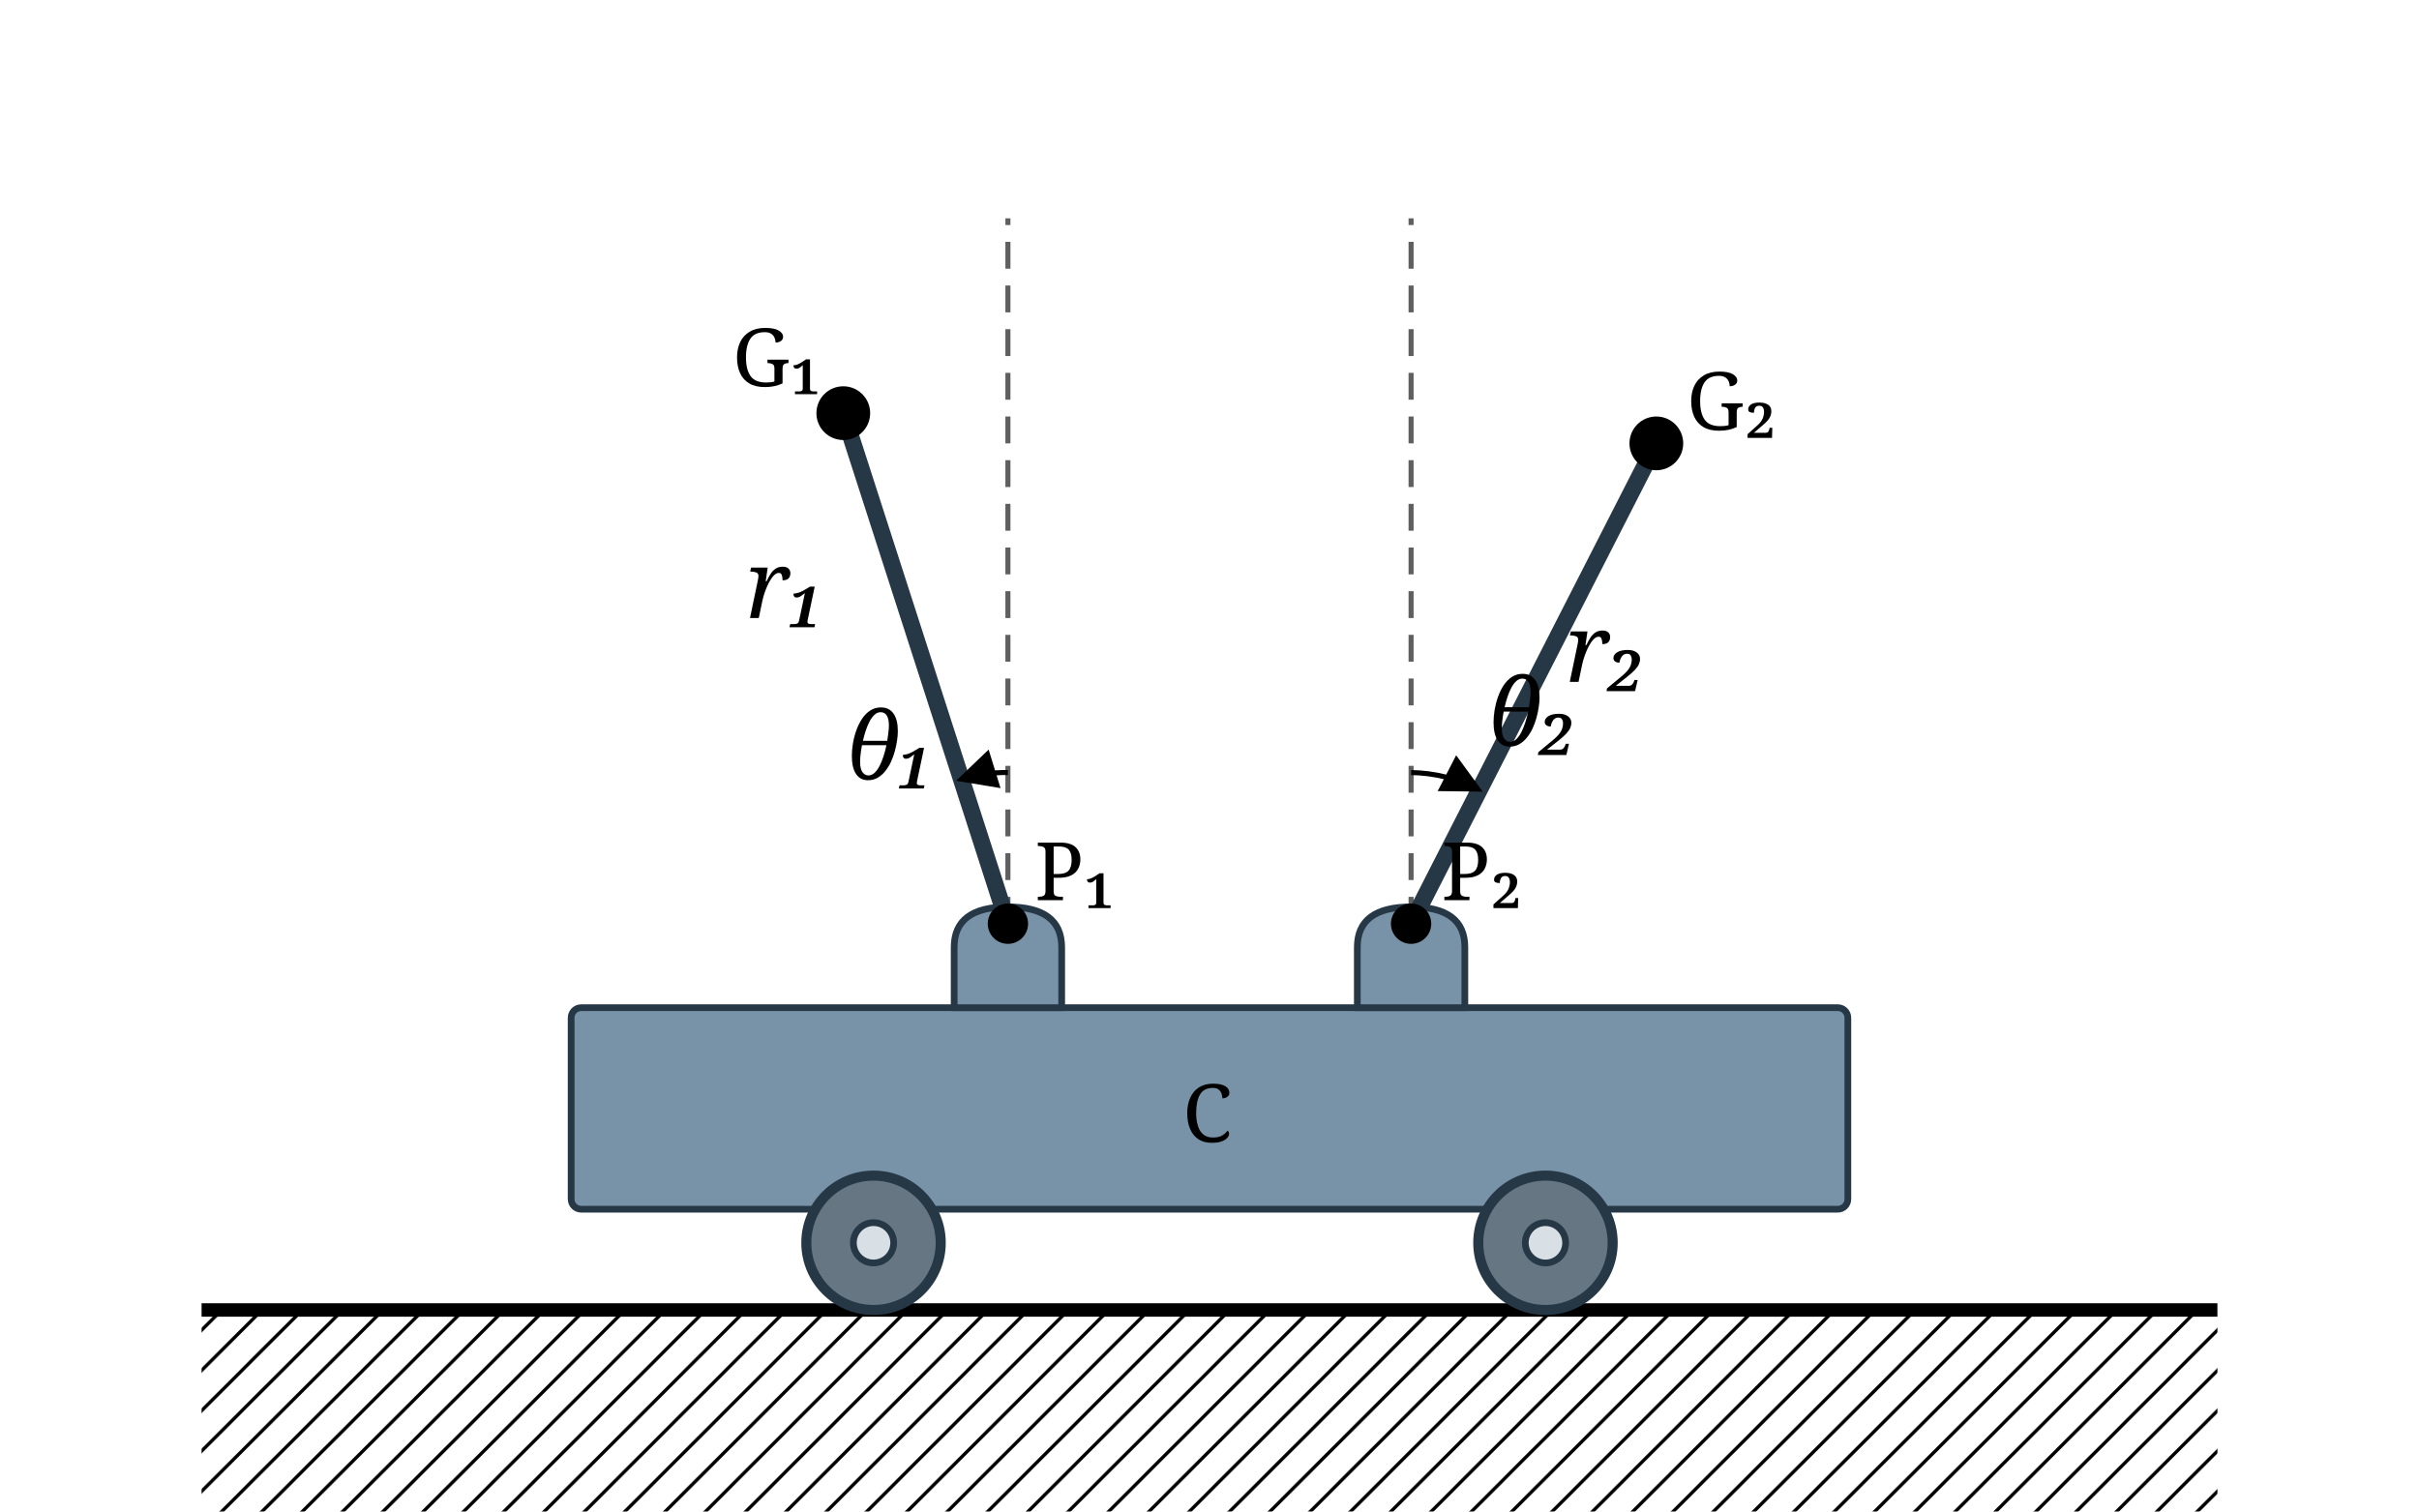
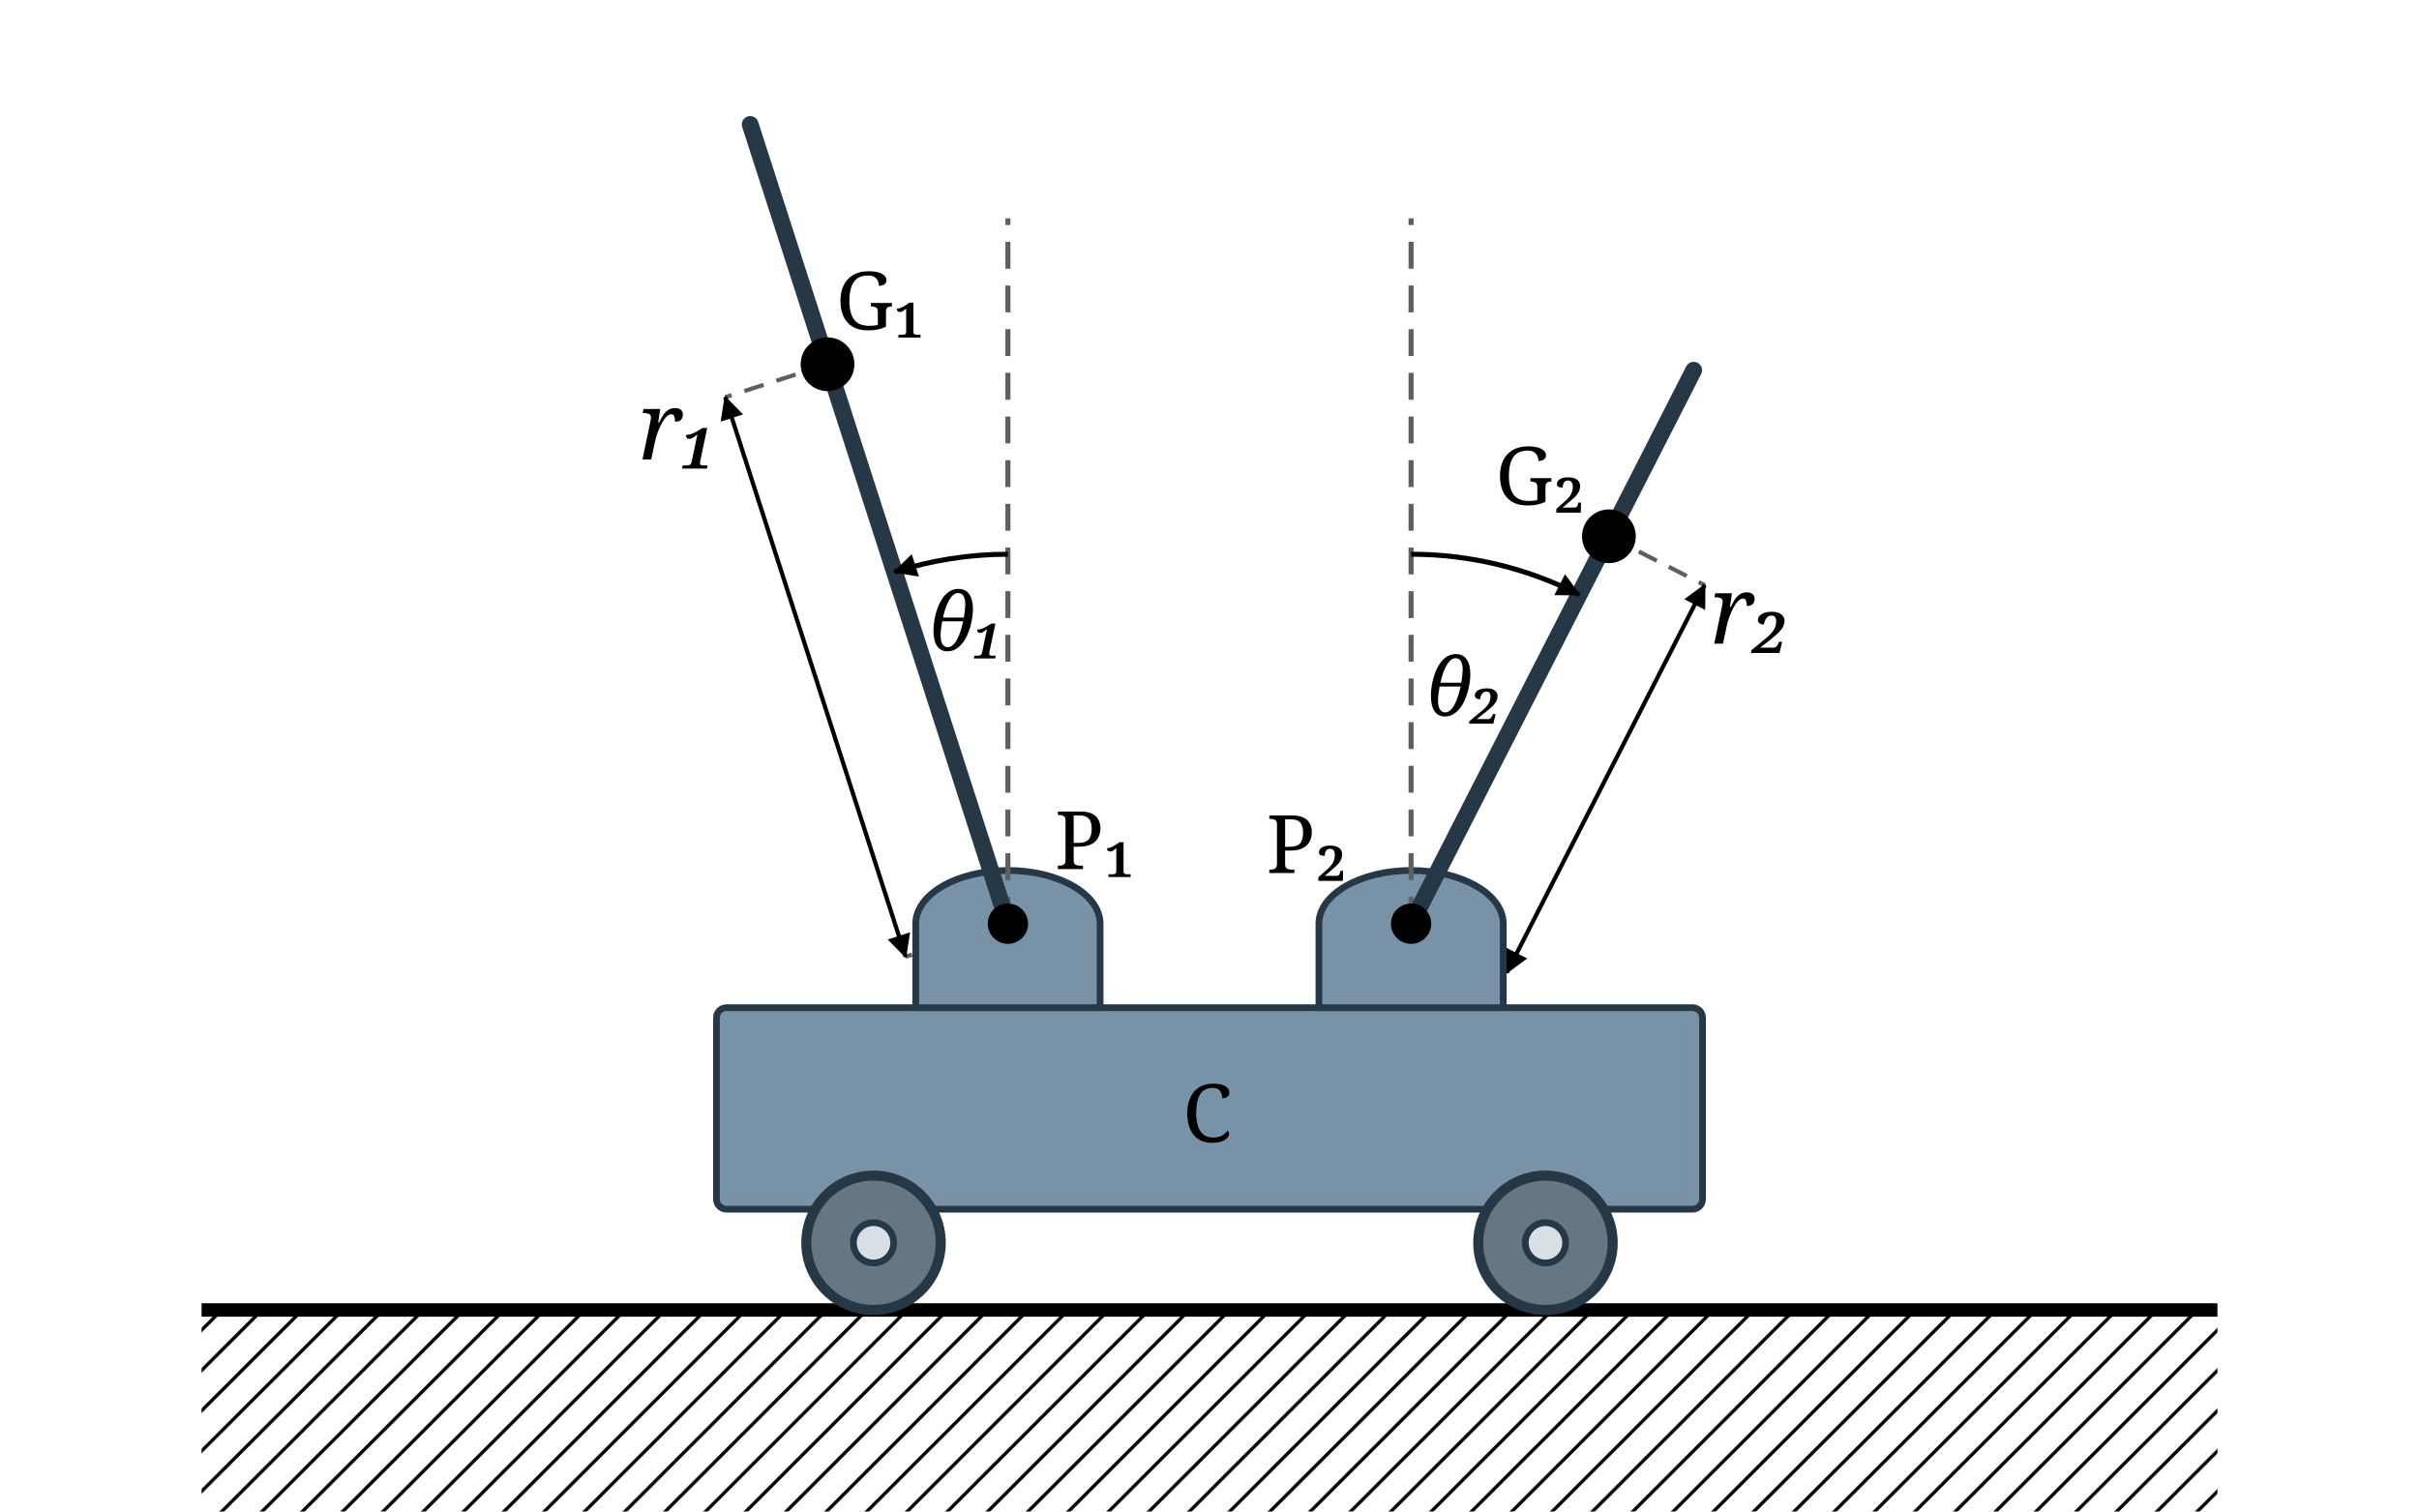
<svg xmlns="http://www.w3.org/2000/svg" width="160mm" height="100mm" viewBox="0 0 720 450" version="1.1" role="img" aria-labelledby="multiple-pole-title multiple-pole-description">
  <style type="text/css">
    .cart-body { fill:#7893a8;stroke:#263746;stroke-width:2 }
    .wheel { fill:#667783;stroke:#263746;stroke-width:3 }
    .wheel-hub { fill:#d8e0e5;stroke:#263746;stroke-width:2 }
    .pole { fill:none;stroke:#263746;stroke-width:5;stroke-linecap:round }
    .point { fill:#000000;stroke:#000000;stroke-width:2 }
    .upright-guide { fill:none;stroke:#5f5f5f;stroke-width:1.5;stroke-dasharray:8 5 }
    .angle { fill:none;stroke:#000000;stroke-width:1.5;marker-end:url(#angleArrow) }
+     .dimension { fill:none;stroke:#000000;stroke-width:1.25;marker-start:url(#dimensionArrow);marker-end:url(#dimensionArrow) }
+     .dimension-guide { fill:none;stroke:#5f5f5f;stroke-width:1.25;stroke-dasharray:6 4 }
    .symbol { font-style:italic;font-size:28px;font-family:serif;fill:#000000 }
+     .angle-symbol { font-size:24px }
    .point-label { font-size:24px;font-family:serif;fill:#000000 }
  </style>
  <defs>
-     <marker id="angleArrow" markerWidth="8" markerHeight="8" refX="7" refY="4" orient="auto" markerUnits="strokeWidth">
-       <path d="M 0,0 8,4 0,8 Z" style="fill:#000000" />
+     <marker id="angleArrow" markerWidth="7" markerHeight="7" refX="6.5" refY="3.5" orient="auto" markerUnits="userSpaceOnUse">
+       <path d="M 0,0 7,3.5 0,7 Z" style="fill:#000000" />
+     </marker>
+     <marker id="dimensionArrow" markerWidth="7" markerHeight="7" refX="6.5" refY="3.5" orient="auto-start-reverse" markerUnits="userSpaceOnUse">
+       <path d="M 0,0 7,3.5 0,7 Z" style="fill:#000000" />
    </marker>
    <pattern id="groundHatch" patternUnits="userSpaceOnUse" width="12" height="12">
      <path d="M 3,-3 -3,3 M 15,-3 -3,15 M 15,9 9,15" style="fill:none;stroke:#000000;stroke-width:1" />
    </pattern>
  </defs>
  <rect x="60" y="390" width="600" height="60" style="fill:url(#groundHatch)" />
  <path d="M 60,390 H 660" style="fill:none;stroke:#000000;stroke-width:4" />
-   <rect x="170" y="300" width="380" height="60" rx="3" class="cart-body" />
-   <path d="M 284,300 V 282 Q 284,270 300,270 Q 316,270 316,282 V 300 Z" class="cart-body" />
-   <path d="M 404,300 V 282 Q 404,270 420,270 Q 436,270 436,282 V 300 Z" class="cart-body" />
+   <path d="M 300,275 269.543,284.818 M 246.307,108.441 215.85,118.259" class="dimension-guide" />
+   <path d="M 269.543,284.818 215.85,118.259" class="dimension" />
+   <path d="M 420,275 448.501,289.549 M 478.88,159.659 507.381,174.208" class="dimension-guide" />
+   <path d="M 448.501,289.549 507.381,174.208" class="dimension" />
+   <rect x="213.249" y="300" width="293.502" height="60" rx="3" class="cart-body" />
+   <path d="M 272.562,300 V 275 A 27.438,15.853 0 0 1 327.438,275 V 300 Z" class="cart-body" />
+   <path d="M 392.562,300 V 275 A 27.438,15.853 0 0 1 447.438,275 V 300 Z" class="cart-body" />
  <circle cx="260" cy="370" r="20" class="wheel" />
  <circle cx="260" cy="370" r="6" class="wheel-hub" />
  <circle cx="460" cy="370" r="20" class="wheel" />
  <circle cx="460" cy="370" r="6" class="wheel-hub" />
  <path d="M 300,275 V 65" class="upright-guide" />
  <path d="M 420,275 V 65" class="upright-guide" />
-   <path d="M 300,275 251,123" class="pole" />
-   <path d="M 420,275 493,132" class="pole" />
-   <path d="M 300,230 A 45,45 0 0 0 286,232" class="angle" />
-   <path d="M 420,230 A 45,45 0 0 1 440,235" class="angle" />
+   <path d="M 300,275 223.295,37.058" class="pole" />
+   <path d="M 420,275 504.114,110.228" class="pole" />
+   <path d="M 300,165 A 110,110 0 0 0 266.25,170.306" class="angle" />
+   <path d="M 420,165 A 110,110 0 0 1 470.014,177.027" class="angle" />
  <circle cx="300" cy="275" r="5" class="point" />
  <circle cx="420" cy="275" r="5" class="point" />
-   <circle cx="251" cy="123" r="7" class="point" />
-   <circle cx="493" cy="132" r="7" class="point" />
-   <text x="308" y="268" class="point-label">P₁</text>
-   <text x="429" y="268" class="point-label">P₂</text>
-   <text x="218" y="115" class="point-label">G₁</text>
-   <text x="502" y="128" class="point-label">G₂</text>
-   <text x="252" y="232" class="symbol">θ₁</text>
-   <text x="443" y="222" class="symbol">θ₂</text>
-   <text x="222" y="184" class="symbol">r₁</text>
-   <text x="466" y="203" class="symbol">r₂</text>
+   <circle cx="246.307" cy="108.441" r="7" class="point" />
+   <circle cx="478.88" cy="159.659" r="7" class="point" />
+   <text x="313.964" y="258.746" class="point-label">P₁</text>
+   <text x="376.895" y="259.902" class="point-label">P₂</text>
+   <text x="248.783" y="98.127" class="point-label">G₁</text>
+   <text x="445.078" y="150.261" class="point-label">G₂</text>
+   <text x="288.037" y="193.669" class="symbol angle-symbol" text-anchor="middle">θ₁</text>
+   <text x="436.088" y="213.07" class="symbol angle-symbol" text-anchor="middle">θ₂</text>
+   <text x="190" y="136.771" class="symbol">r₁</text>
+   <text x="509" y="191.629" class="symbol">r₂</text>
  <text x="352" y="340" class="point-label">C</text>
</svg>
